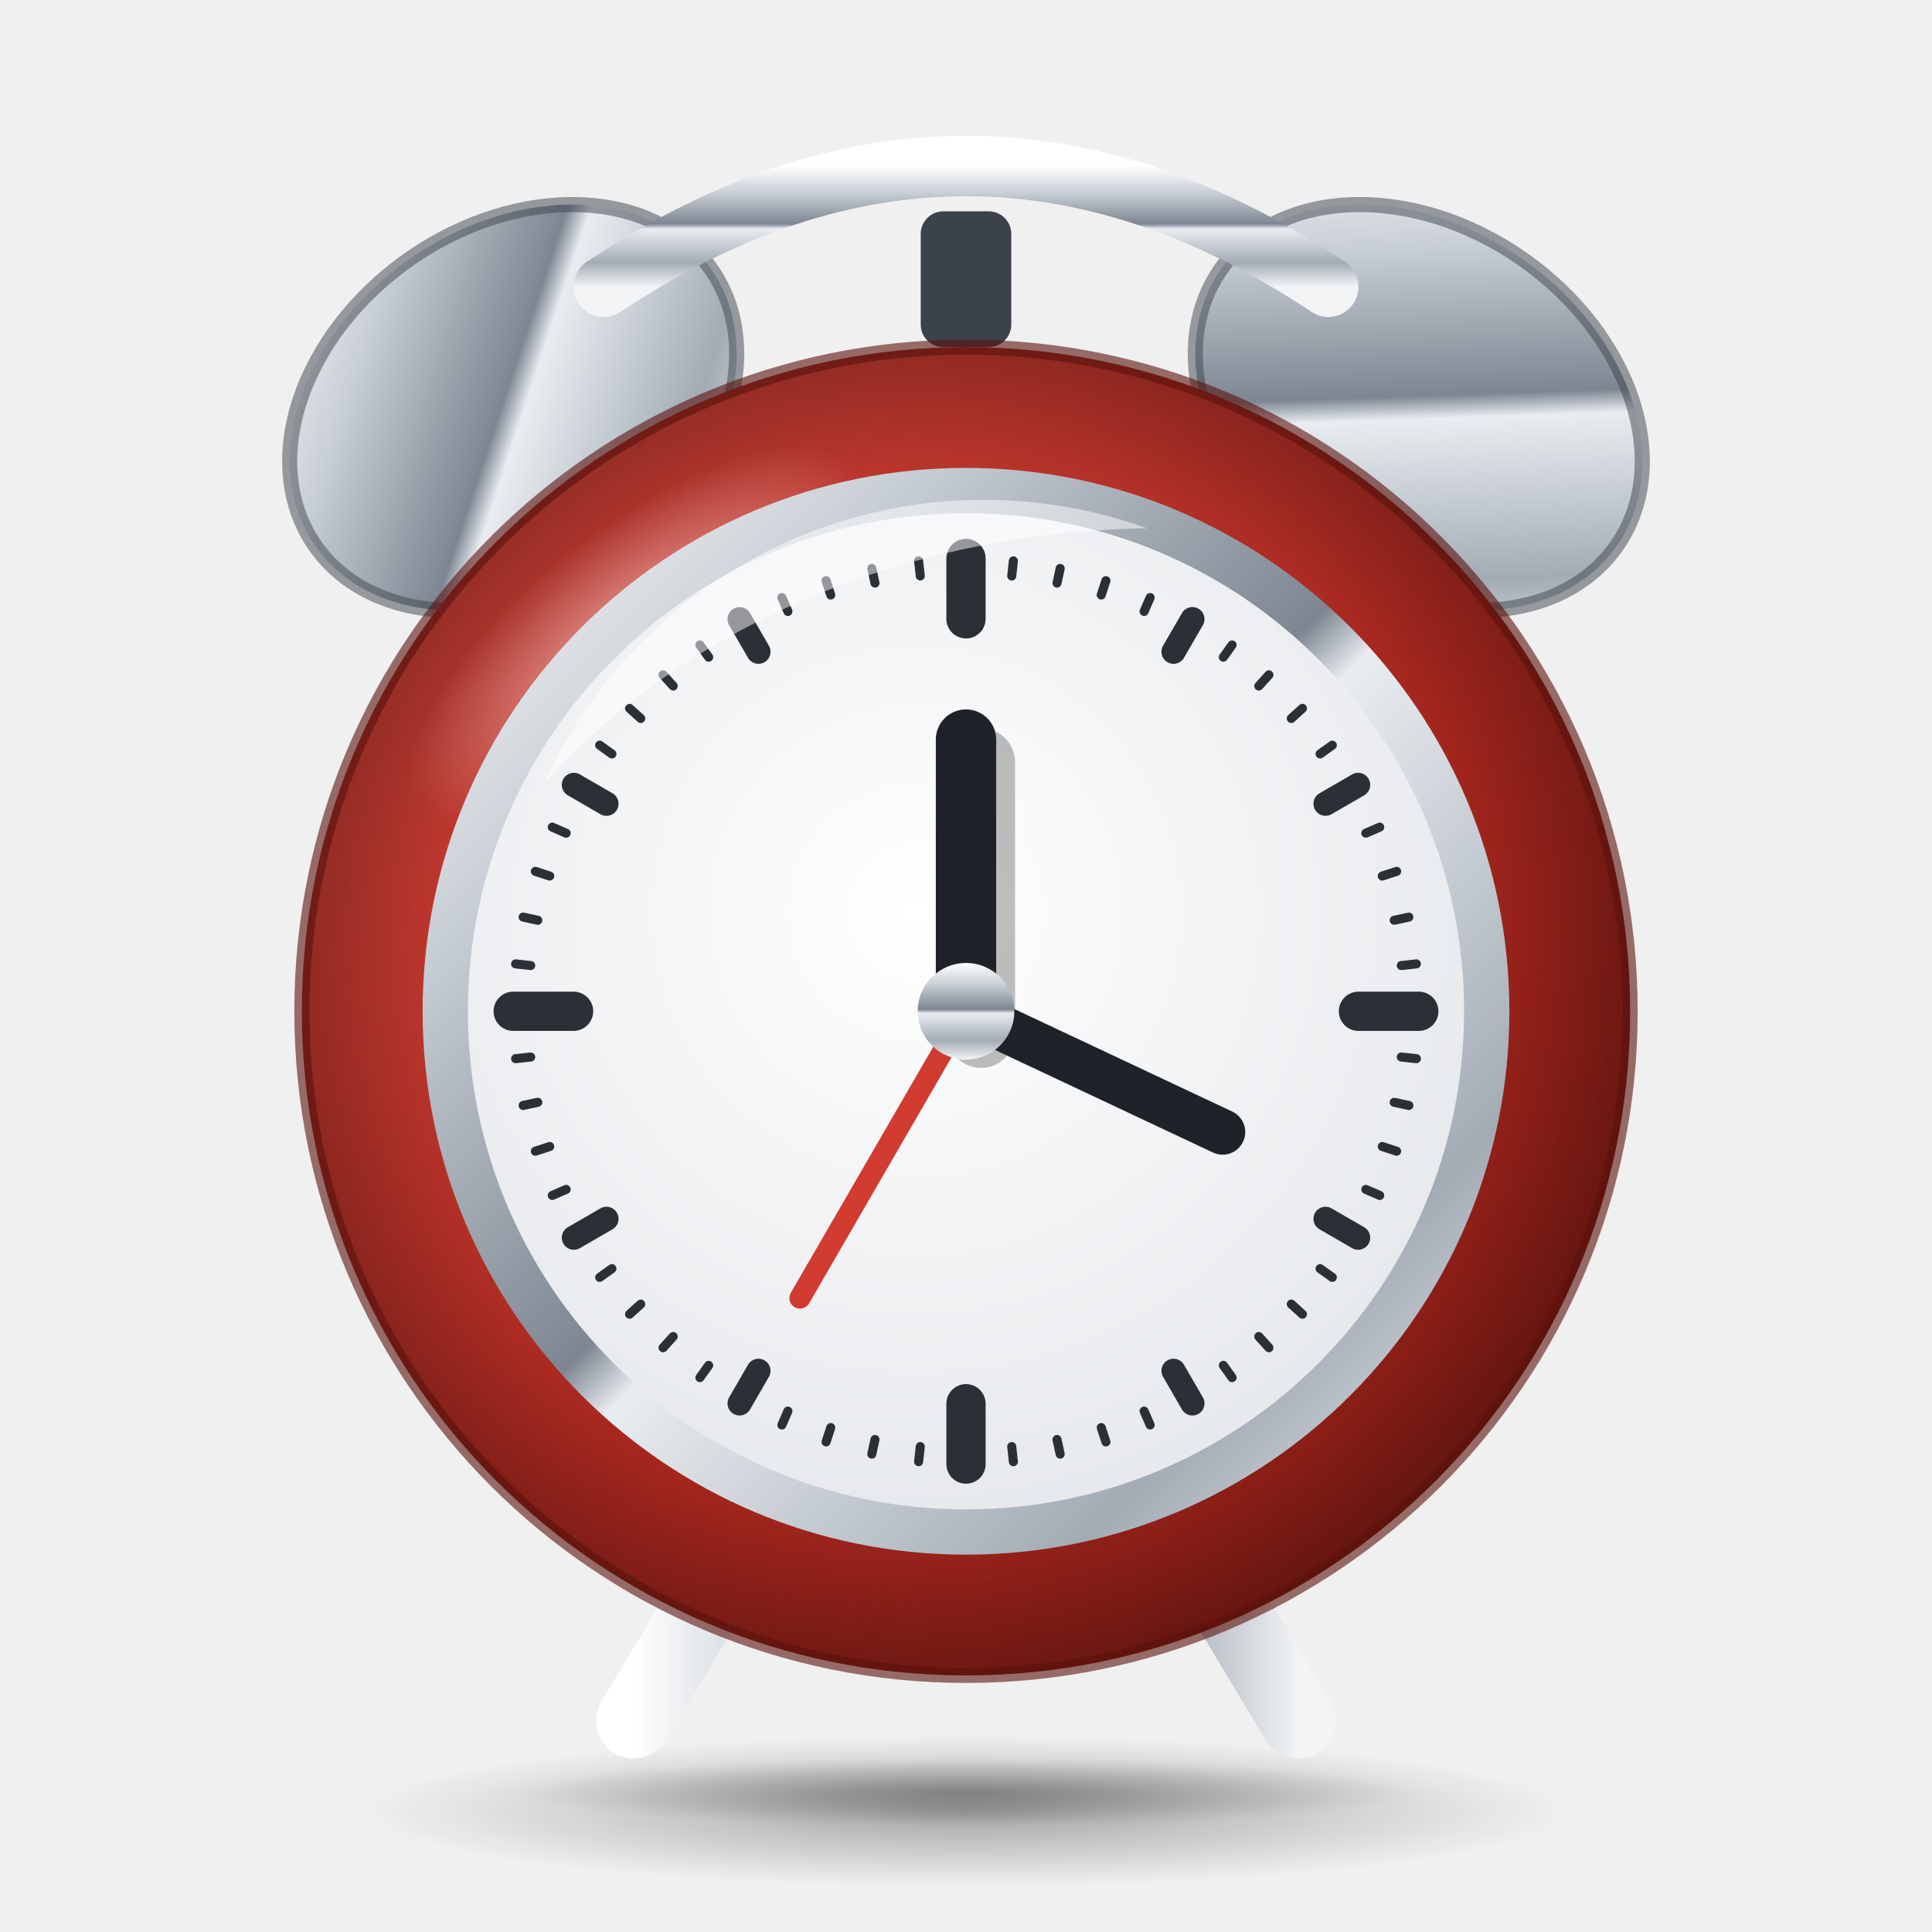
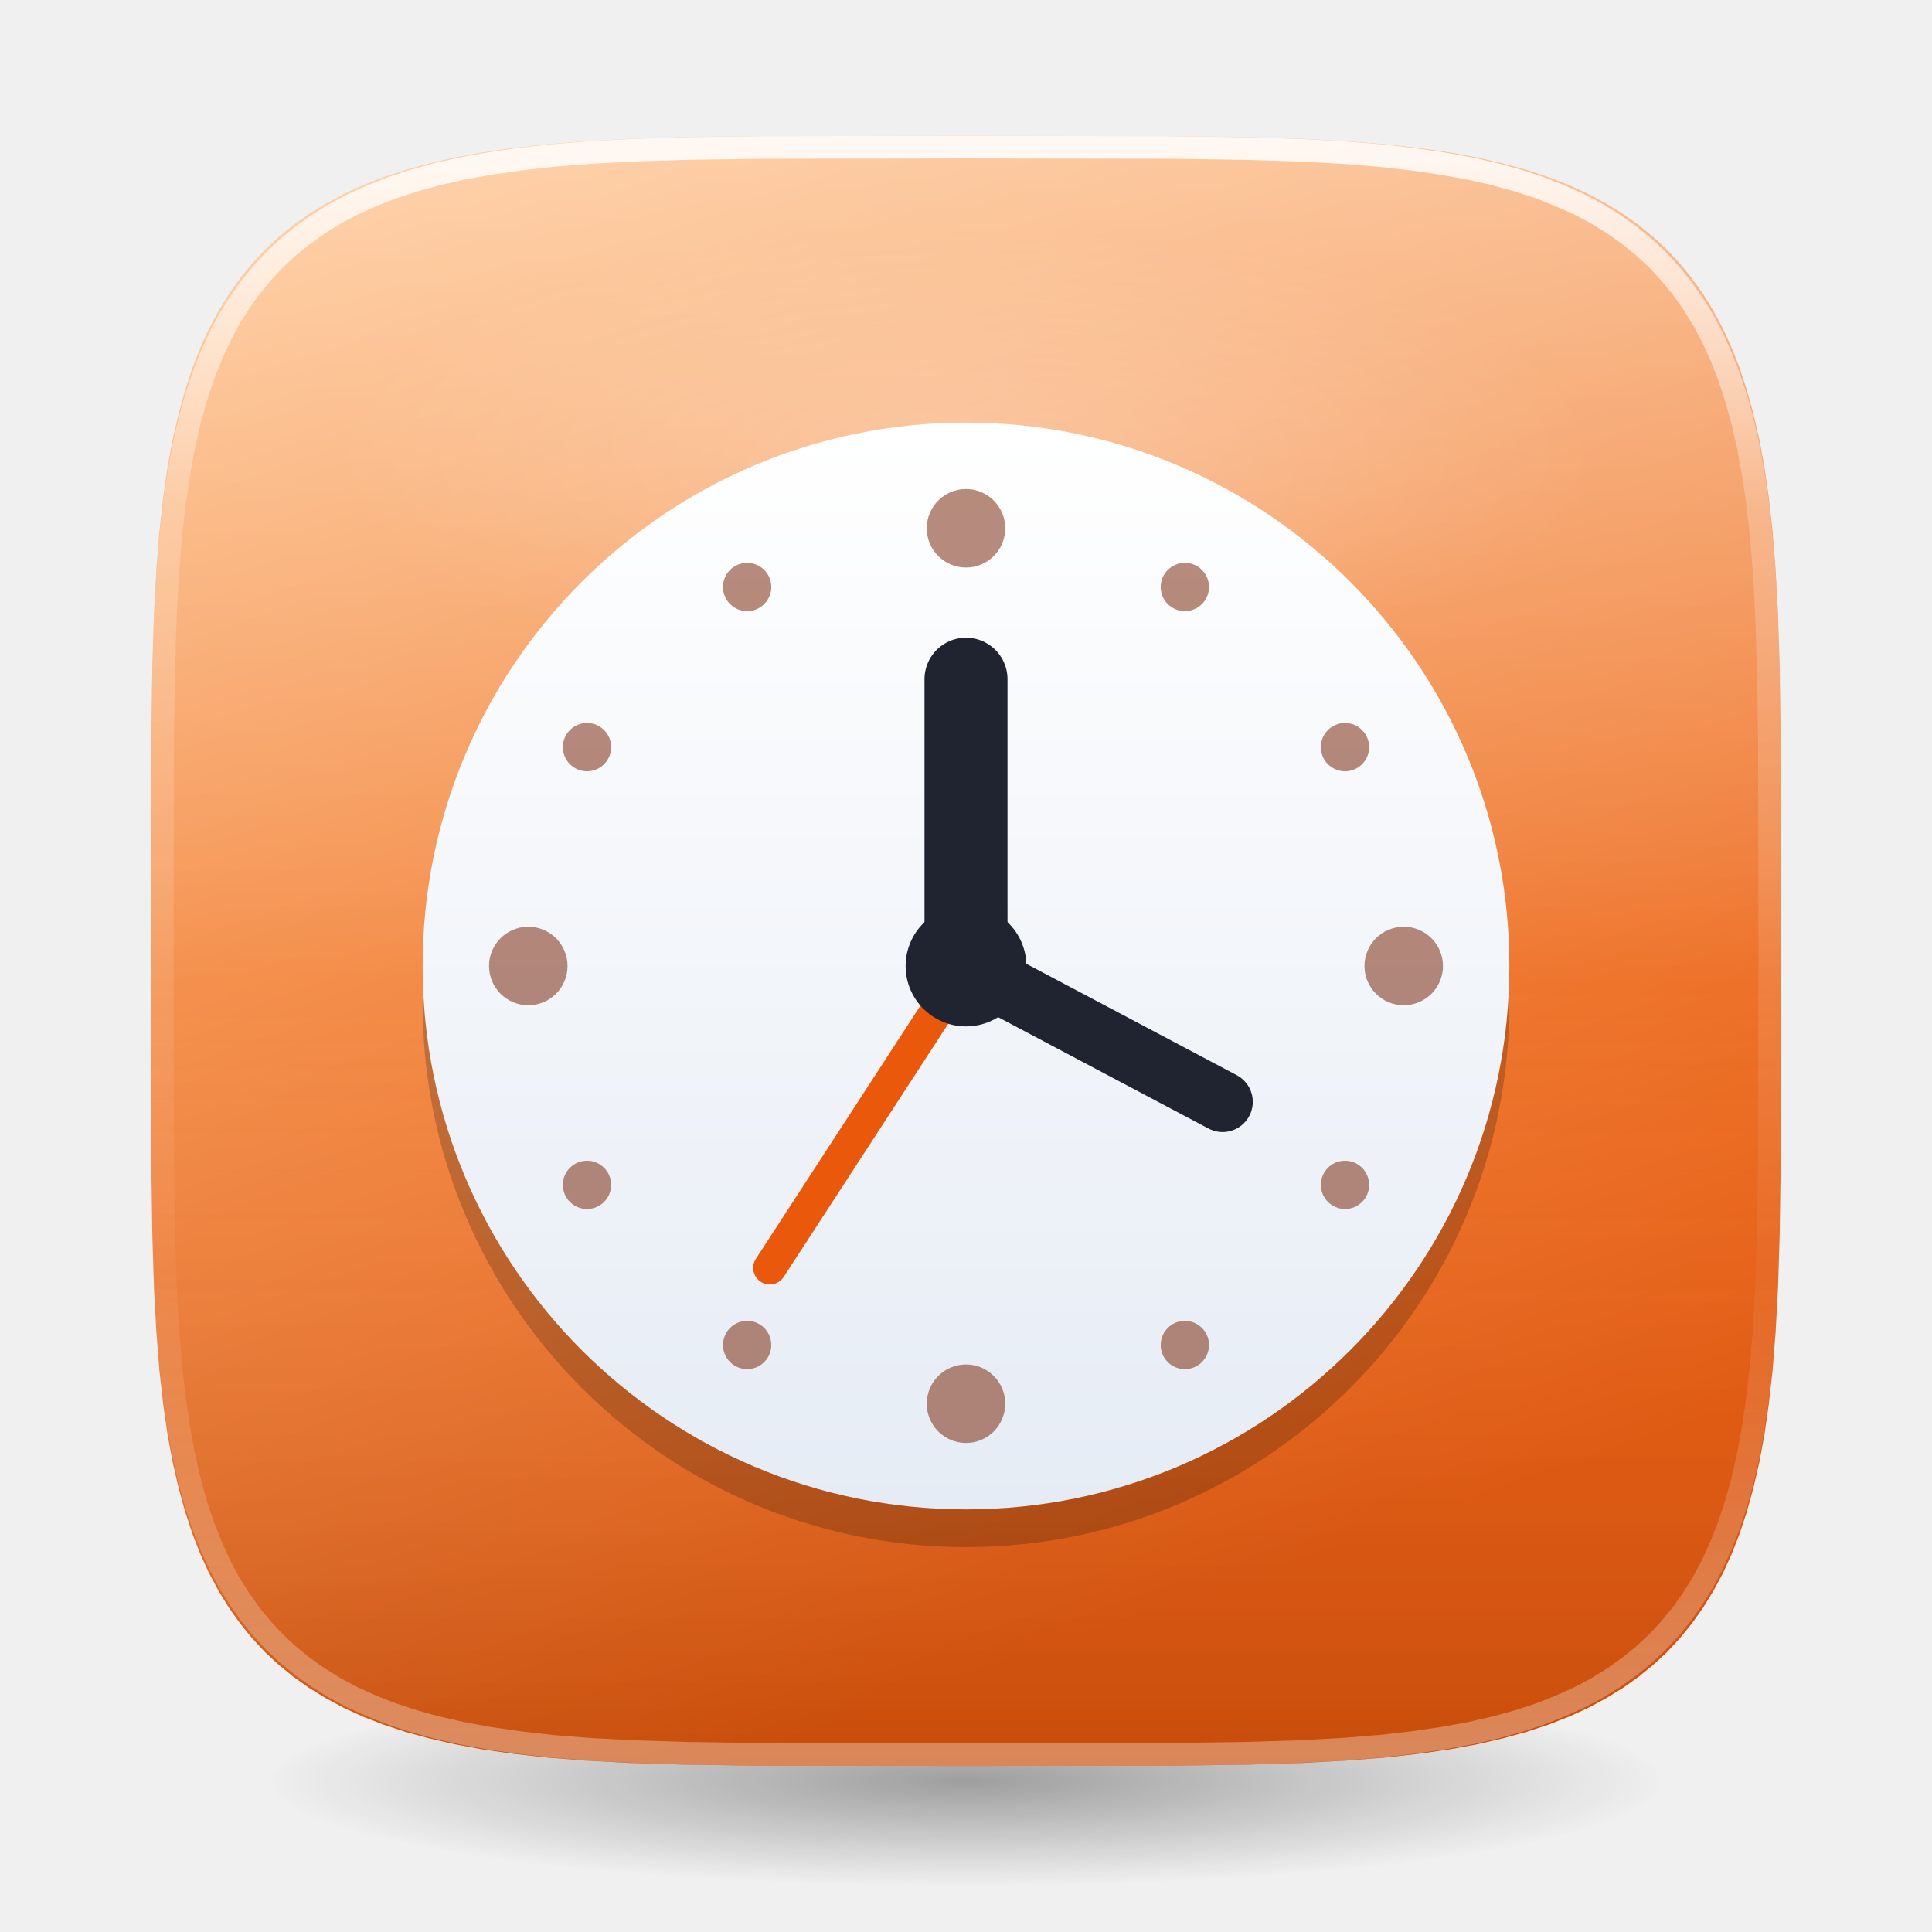
<svg xmlns="http://www.w3.org/2000/svg" viewBox="0 0 128 128" fill="none">
  <defs>
-     <radialGradient id="g1" cx="0.5" cy="0.5" r="0.5">
-       <stop offset="0" stop-color="#000000" stop-opacity="0.32" />
+     <radialGradient id="drop" cx="0.5" cy="0.5" r="0.5">
+       <stop offset="0" stop-color="#000000" stop-opacity="0.34" />
      <stop offset="1" stop-color="#000000" stop-opacity="0" />
    </radialGradient>
-     <radialGradient id="g2" cx="0.5" cy="0.5" r="0.5">
-       <stop offset="0" stop-color="#000000" stop-opacity="0.288" />
-       <stop offset="1" stop-color="#000000" stop-opacity="0" />
-     </radialGradient>
-     <linearGradient id="g3" x1="0" y1="0" x2="1" y2="1">
-       <stop offset="0" stop-color="#ffffff" />
-       <stop offset="0.22" stop-color="#c9cfd6" />
-       <stop offset="0.48" stop-color="#7d8692" />
-       <stop offset="0.52" stop-color="#e9edf1" />
-       <stop offset="0.8" stop-color="#a3abb5" />
-       <stop offset="1" stop-color="#f2f4f6" />
+     <linearGradient id="bg" x1="0" y1="0" x2="0.35" y2="1">
+       <stop offset="0" stop-color="#ffc187" />
+       <stop offset="1" stop-color="#e8590c" />
    </linearGradient>
-     <linearGradient id="g4" x1="0" y1="0" x2="0" y2="1">
-       <stop offset="0" stop-color="#ffffff" />
-       <stop offset="0.22" stop-color="#c9cfd6" />
-       <stop offset="0.48" stop-color="#7d8692" />
-       <stop offset="0.52" stop-color="#e9edf1" />
-       <stop offset="0.8" stop-color="#a3abb5" />
-       <stop offset="1" stop-color="#f2f4f6" />
+     <linearGradient id="gloss" x1="0" y1="0" x2="0" y2="1">
+       <stop offset="0" stop-color="#ffffff" stop-opacity="0.34" />
+       <stop offset="0.44" stop-color="#ffffff" stop-opacity="0.07" />
+       <stop offset="0.52" stop-color="#ffffff" stop-opacity="0" />
+       <stop offset="1" stop-color="#000000" stop-opacity="0.14" />
    </linearGradient>
-     <linearGradient id="g5" x1="0" y1="0" x2="1" y2="0">
-       <stop offset="0" stop-color="#ffffff" />
-       <stop offset="0.22" stop-color="#c9cfd6" />
-       <stop offset="0.48" stop-color="#7d8692" />
-       <stop offset="0.52" stop-color="#e9edf1" />
-       <stop offset="0.8" stop-color="#a3abb5" />
-       <stop offset="1" stop-color="#f2f4f6" />
-     </linearGradient>
-     <linearGradient id="g6" x1="0" y1="0" x2="1" y2="1">
-       <stop offset="0" stop-color="#e04a3f" />
-       <stop offset="0.55" stop-color="#b52a21" />
-       <stop offset="1" stop-color="#7d1912" />
-     </linearGradient>
-     <radialGradient id="g7" cx="0.5" cy="0.5" r="0.5">
-       <stop offset="0.75" stop-color="#000000" stop-opacity="0" />
-       <stop offset="1" stop-color="#000000" stop-opacity="0.3" />
-     </radialGradient>
-     <radialGradient id="g8" cx="0.5" cy="0.5" r="0.5">
-       <stop offset="0" stop-color="#ffffff" stop-opacity="0.5" />
+     <radialGradient id="glow" cx="0.5" cy="0.5" r="0.5">
+       <stop offset="0" stop-color="#ffffff" stop-opacity="0.22" />
      <stop offset="1" stop-color="#ffffff" stop-opacity="0" />
    </radialGradient>
-     <linearGradient id="g9" x1="0" y1="0" x2="1" y2="1">
+     <linearGradient id="rim" x1="0" y1="0" x2="0" y2="1">
+       <stop offset="0" stop-color="#ffffff" stop-opacity="0.85" />
+       <stop offset="0.22" stop-color="#ffffff" stop-opacity="0.22" />
+       <stop offset="0.7" stop-color="#ffffff" stop-opacity="0.04" />
+       <stop offset="1" stop-color="#ffffff" stop-opacity="0.32" />
+     </linearGradient>
+     <linearGradient id="gw" x1="0" y1="0" x2="0" y2="1">
      <stop offset="0" stop-color="#ffffff" />
-       <stop offset="0.22" stop-color="#c9cfd6" />
-       <stop offset="0.48" stop-color="#7d8692" />
-       <stop offset="0.52" stop-color="#e9edf1" />
-       <stop offset="0.8" stop-color="#a3abb5" />
-       <stop offset="1" stop-color="#f2f4f6" />
-     </linearGradient>
-     <radialGradient id="g10" cx="0.45" cy="0.4" r="0.7">
-       <stop offset="0" stop-color="#ffffff" />
-       <stop offset="1" stop-color="#e3e6ea" />
-     </radialGradient>
-     <linearGradient id="g11" x1="0" y1="0" x2="0" y2="1">
-       <stop offset="0" stop-color="#ffffff" />
-       <stop offset="0.22" stop-color="#c9cfd6" />
-       <stop offset="0.48" stop-color="#7d8692" />
-       <stop offset="0.52" stop-color="#e9edf1" />
-       <stop offset="0.8" stop-color="#a3abb5" />
-       <stop offset="1" stop-color="#f2f4f6" />
+       <stop offset="1" stop-color="#e6ecf5" />
    </linearGradient>
  </defs>
-   <ellipse cx="64" cy="120" rx="40" ry="5" fill="url(#g1)" />
-   <ellipse cx="64" cy="118.75" rx="30" ry="2.25" fill="url(#g2)" />
-   <ellipse cx="34" cy="27" rx="16" ry="12" fill="url(#g3)" transform="rotate(-35 34 27)" />
-   <ellipse cx="34" cy="27" rx="16" ry="12" stroke="#3b424b" stroke-opacity="0.5" stroke-width="1" transform="rotate(-35 34 27)" />
-   <ellipse cx="94" cy="27" rx="16" ry="12" fill="url(#g3)" transform="rotate(35 94 27)" />
-   <ellipse cx="94" cy="27" rx="16" ry="12" stroke="#3b424b" stroke-opacity="0.5" stroke-width="1" transform="rotate(35 94 27)" />
-   <path d="M40 19Q64 3 88 19" stroke="url(#g4)" stroke-width="4" stroke-linecap="round" />
-   <rect x="61" y="14" width="6" height="9" rx="1.5" fill="#3b424b" />
-   <path d="M42 114l6-10M86 114l-6-10" stroke="url(#g5)" stroke-width="5" stroke-linecap="round" />
-   <circle cx="64" cy="67" r="44" fill="url(#g6)" />
-   <circle cx="64" cy="67" r="44" fill="url(#g7)" />
-   <circle cx="64" cy="67" r="44" stroke="#5a110c" stroke-opacity="0.6" stroke-width="1" />
-   <ellipse cx="42" cy="42" rx="18" ry="7" fill="url(#g8)" transform="rotate(-38 42 42)" />
-   <circle cx="64" cy="67" r="36" fill="url(#g9)" />
-   <circle cx="64" cy="67" r="33" fill="url(#g10)" />
-   <path d="M94 67L90 67" stroke="#2b2f36" stroke-width="2.6" stroke-linecap="round" />
-   <path d="M93.84 70.14L92.84 70.03" stroke="#2b2f36" stroke-width="0.6" stroke-linecap="round" />
-   <path d="M93.34 73.24L92.37 73.03" stroke="#2b2f36" stroke-width="0.6" stroke-linecap="round" />
-   <path d="M92.53 76.27L91.58 75.96" stroke="#2b2f36" stroke-width="0.6" stroke-linecap="round" />
-   <path d="M91.41 79.2L90.49 78.8" stroke="#2b2f36" stroke-width="0.6" stroke-linecap="round" />
-   <path d="M89.98 82L87.82 80.75" stroke="#2b2f36" stroke-width="1.6" stroke-linecap="round" />
-   <path d="M88.27 84.63L87.46 84.05" stroke="#2b2f36" stroke-width="0.6" stroke-linecap="round" />
-   <path d="M86.29 87.07L85.55 86.4" stroke="#2b2f36" stroke-width="0.6" stroke-linecap="round" />
-   <path d="M84.07 89.29L83.4 88.55" stroke="#2b2f36" stroke-width="0.6" stroke-linecap="round" />
-   <path d="M81.63 91.27L81.05 90.46" stroke="#2b2f36" stroke-width="0.6" stroke-linecap="round" />
-   <path d="M79 92.98L77.75 90.82" stroke="#2b2f36" stroke-width="1.6" stroke-linecap="round" />
-   <path d="M76.2 94.41L75.8 93.49" stroke="#2b2f36" stroke-width="0.6" stroke-linecap="round" />
-   <path d="M73.27 95.53L72.96 94.58" stroke="#2b2f36" stroke-width="0.6" stroke-linecap="round" />
-   <path d="M70.24 96.34L70.03 95.37" stroke="#2b2f36" stroke-width="0.6" stroke-linecap="round" />
-   <path d="M67.14 96.84L67.03 95.84" stroke="#2b2f36" stroke-width="0.6" stroke-linecap="round" />
-   <path d="M64 97L64 93" stroke="#2b2f36" stroke-width="2.6" stroke-linecap="round" />
-   <path d="M60.86 96.84L60.97 95.84" stroke="#2b2f36" stroke-width="0.6" stroke-linecap="round" />
-   <path d="M57.76 96.34L57.97 95.37" stroke="#2b2f36" stroke-width="0.6" stroke-linecap="round" />
-   <path d="M54.73 95.53L55.04 94.58" stroke="#2b2f36" stroke-width="0.6" stroke-linecap="round" />
-   <path d="M51.8 94.41L52.2 93.49" stroke="#2b2f36" stroke-width="0.6" stroke-linecap="round" />
-   <path d="M49 92.98L50.25 90.82" stroke="#2b2f36" stroke-width="1.6" stroke-linecap="round" />
-   <path d="M46.37 91.27L46.95 90.46" stroke="#2b2f36" stroke-width="0.6" stroke-linecap="round" />
-   <path d="M43.93 89.29L44.6 88.55" stroke="#2b2f36" stroke-width="0.6" stroke-linecap="round" />
-   <path d="M41.71 87.07L42.45 86.4" stroke="#2b2f36" stroke-width="0.6" stroke-linecap="round" />
-   <path d="M39.73 84.63L40.54 84.05" stroke="#2b2f36" stroke-width="0.6" stroke-linecap="round" />
-   <path d="M38.02 82L40.18 80.75" stroke="#2b2f36" stroke-width="1.6" stroke-linecap="round" />
-   <path d="M36.59 79.2L37.51 78.8" stroke="#2b2f36" stroke-width="0.6" stroke-linecap="round" />
-   <path d="M35.47 76.27L36.42 75.96" stroke="#2b2f36" stroke-width="0.6" stroke-linecap="round" />
-   <path d="M34.66 73.24L35.63 73.03" stroke="#2b2f36" stroke-width="0.6" stroke-linecap="round" />
-   <path d="M34.16 70.14L35.16 70.03" stroke="#2b2f36" stroke-width="0.6" stroke-linecap="round" />
-   <path d="M34 67L38 67" stroke="#2b2f36" stroke-width="2.6" stroke-linecap="round" />
-   <path d="M34.16 63.86L35.16 63.97" stroke="#2b2f36" stroke-width="0.6" stroke-linecap="round" />
-   <path d="M34.66 60.76L35.63 60.97" stroke="#2b2f36" stroke-width="0.6" stroke-linecap="round" />
-   <path d="M35.47 57.73L36.42 58.04" stroke="#2b2f36" stroke-width="0.6" stroke-linecap="round" />
-   <path d="M36.59 54.8L37.51 55.2" stroke="#2b2f36" stroke-width="0.6" stroke-linecap="round" />
-   <path d="M38.02 52L40.18 53.25" stroke="#2b2f36" stroke-width="1.6" stroke-linecap="round" />
-   <path d="M39.73 49.37L40.54 49.95" stroke="#2b2f36" stroke-width="0.6" stroke-linecap="round" />
-   <path d="M41.71 46.93L42.45 47.6" stroke="#2b2f36" stroke-width="0.6" stroke-linecap="round" />
-   <path d="M43.93 44.71L44.6 45.45" stroke="#2b2f36" stroke-width="0.6" stroke-linecap="round" />
-   <path d="M46.37 42.73L46.95 43.54" stroke="#2b2f36" stroke-width="0.6" stroke-linecap="round" />
-   <path d="M49 41.02L50.25 43.18" stroke="#2b2f36" stroke-width="1.6" stroke-linecap="round" />
-   <path d="M51.8 39.59L52.2 40.51" stroke="#2b2f36" stroke-width="0.6" stroke-linecap="round" />
-   <path d="M54.73 38.47L55.04 39.42" stroke="#2b2f36" stroke-width="0.6" stroke-linecap="round" />
-   <path d="M57.76 37.66L57.97 38.63" stroke="#2b2f36" stroke-width="0.6" stroke-linecap="round" />
-   <path d="M60.86 37.16L60.97 38.16" stroke="#2b2f36" stroke-width="0.6" stroke-linecap="round" />
-   <path d="M64 37L64 41" stroke="#2b2f36" stroke-width="2.6" stroke-linecap="round" />
-   <path d="M67.14 37.16L67.03 38.16" stroke="#2b2f36" stroke-width="0.6" stroke-linecap="round" />
-   <path d="M70.24 37.66L70.03 38.63" stroke="#2b2f36" stroke-width="0.6" stroke-linecap="round" />
-   <path d="M73.27 38.47L72.96 39.42" stroke="#2b2f36" stroke-width="0.6" stroke-linecap="round" />
-   <path d="M76.2 39.59L75.8 40.51" stroke="#2b2f36" stroke-width="0.6" stroke-linecap="round" />
-   <path d="M79 41.02L77.75 43.18" stroke="#2b2f36" stroke-width="1.6" stroke-linecap="round" />
-   <path d="M81.63 42.73L81.05 43.54" stroke="#2b2f36" stroke-width="0.6" stroke-linecap="round" />
-   <path d="M84.07 44.71L83.4 45.45" stroke="#2b2f36" stroke-width="0.6" stroke-linecap="round" />
-   <path d="M86.29 46.93L85.55 47.6" stroke="#2b2f36" stroke-width="0.6" stroke-linecap="round" />
-   <path d="M88.27 49.37L87.46 49.95" stroke="#2b2f36" stroke-width="0.6" stroke-linecap="round" />
-   <path d="M89.98 52L87.82 53.25" stroke="#2b2f36" stroke-width="1.6" stroke-linecap="round" />
-   <path d="M91.41 54.8L90.49 55.2" stroke="#2b2f36" stroke-width="0.6" stroke-linecap="round" />
-   <path d="M92.53 57.73L91.58 58.04" stroke="#2b2f36" stroke-width="0.6" stroke-linecap="round" />
-   <path d="M93.34 60.76L92.37 60.97" stroke="#2b2f36" stroke-width="0.6" stroke-linecap="round" />
-   <path d="M93.84 63.86L92.84 63.97" stroke="#2b2f36" stroke-width="0.6" stroke-linecap="round" />
-   <path d="M64 67V49" stroke="#000000" stroke-opacity="0.25" stroke-width="4.5" stroke-linecap="round" transform="translate(1 1.5)" />
-   <path d="M64 67V49" stroke="#1f2329" stroke-width="4" stroke-linecap="round" />
-   <path d="M64 67l17 8" stroke="#1f2329" stroke-width="3" stroke-linecap="round" />
-   <path d="M64 67l-11 19" stroke="#d13b30" stroke-width="1.4" stroke-linecap="round" />
-   <circle cx="64" cy="67" r="3.2" fill="url(#g11)" />
-   <path d="M36 52a32 32 0 0 1 40-17 50 40 0 0 0-40 17z" fill="#ffffff" fill-opacity="0.5" />
+   <ellipse cx="64" cy="118" rx="46" ry="7" fill="url(#drop)" />
+   <path d="M118.00 63.00 L117.98 76.83 L117.91 81.69 L117.80 85.28 L117.64 88.22 L117.44 90.76 L117.19 93.00 L116.90 95.03 L116.56 96.87 L116.17 98.56 L115.74 100.13 L115.26 101.59 L114.73 102.95 L114.15 104.22 L113.51 105.41 L112.83 106.52 L112.09 107.56 L111.30 108.53 L110.45 109.45 L109.53 110.30 L108.56 111.09 L107.52 111.83 L106.41 112.51 L105.22 113.15 L103.95 113.73 L102.59 114.26 L101.13 114.74 L99.56 115.17 L97.87 115.56 L96.03 115.90 L94.00 116.19 L91.76 116.44 L89.22 116.64 L86.28 116.80 L82.69 116.91 L77.83 116.98 L64.00 117.00 L50.17 116.98 L45.31 116.91 L41.72 116.80 L38.78 116.64 L36.24 116.44 L34.00 116.19 L31.97 115.90 L30.13 115.56 L28.44 115.17 L26.87 114.74 L25.41 114.26 L24.05 113.73 L22.78 113.15 L21.59 112.51 L20.48 111.83 L19.44 111.09 L18.47 110.30 L17.55 109.45 L16.70 108.53 L15.91 107.56 L15.17 106.52 L14.49 105.41 L13.85 104.22 L13.27 102.95 L12.74 101.59 L12.26 100.13 L11.83 98.56 L11.44 96.87 L11.10 95.03 L10.81 93.00 L10.56 90.76 L10.36 88.22 L10.20 85.28 L10.09 81.69 L10.02 76.83 L10.00 63.00 L10.02 49.17 L10.09 44.31 L10.20 40.72 L10.36 37.78 L10.56 35.24 L10.81 33.00 L11.10 30.97 L11.44 29.13 L11.83 27.44 L12.26 25.87 L12.74 24.41 L13.27 23.05 L13.85 21.78 L14.49 20.59 L15.17 19.48 L15.91 18.44 L16.70 17.47 L17.55 16.55 L18.47 15.70 L19.44 14.91 L20.48 14.17 L21.59 13.49 L22.78 12.85 L24.05 12.27 L25.41 11.74 L26.87 11.26 L28.44 10.83 L30.13 10.44 L31.97 10.10 L34.00 9.81 L36.24 9.56 L38.78 9.36 L41.72 9.20 L45.31 9.09 L50.17 9.02 L64.00 9.00 L77.83 9.02 L82.69 9.09 L86.28 9.20 L89.22 9.36 L91.76 9.56 L94.00 9.81 L96.03 10.10 L97.87 10.44 L99.56 10.83 L101.13 11.26 L102.59 11.74 L103.95 12.27 L105.22 12.85 L106.41 13.49 L107.52 14.17 L108.56 14.91 L109.53 15.70 L110.45 16.55 L111.30 17.47 L112.09 18.44 L112.83 19.48 L113.51 20.59 L114.15 21.78 L114.73 23.05 L115.26 24.41 L115.74 25.87 L116.17 27.44 L116.56 29.13 L116.90 30.97 L117.19 33.00 L117.44 35.24 L117.64 37.78 L117.80 40.72 L117.91 44.31 L117.98 49.17 Z" fill="url(#bg)" />
+   <path d="M118.00 63.00 L117.98 76.83 L117.91 81.69 L117.80 85.28 L117.64 88.22 L117.44 90.76 L117.19 93.00 L116.90 95.03 L116.56 96.87 L116.17 98.56 L115.74 100.13 L115.26 101.59 L114.73 102.95 L114.15 104.22 L113.51 105.41 L112.83 106.52 L112.09 107.56 L111.30 108.53 L110.45 109.45 L109.53 110.30 L108.56 111.09 L107.52 111.83 L106.41 112.51 L105.22 113.15 L103.95 113.73 L102.59 114.26 L101.13 114.74 L99.56 115.17 L97.87 115.56 L96.03 115.90 L94.00 116.19 L91.76 116.44 L89.22 116.64 L86.28 116.80 L82.69 116.91 L77.83 116.98 L64.00 117.00 L50.17 116.98 L45.31 116.91 L41.72 116.80 L38.78 116.64 L36.24 116.44 L34.00 116.19 L31.97 115.90 L30.13 115.56 L28.44 115.17 L26.87 114.74 L25.41 114.26 L24.05 113.73 L22.78 113.15 L21.59 112.51 L20.48 111.83 L19.44 111.09 L18.47 110.30 L17.55 109.45 L16.70 108.53 L15.91 107.56 L15.17 106.52 L14.49 105.41 L13.85 104.22 L13.27 102.95 L12.74 101.59 L12.26 100.13 L11.83 98.56 L11.44 96.87 L11.10 95.03 L10.81 93.00 L10.56 90.76 L10.36 88.22 L10.20 85.28 L10.09 81.69 L10.02 76.83 L10.00 63.00 L10.02 49.17 L10.09 44.31 L10.20 40.72 L10.36 37.78 L10.56 35.24 L10.81 33.00 L11.10 30.97 L11.44 29.13 L11.83 27.44 L12.26 25.87 L12.74 24.41 L13.27 23.05 L13.85 21.78 L14.49 20.59 L15.17 19.48 L15.91 18.44 L16.70 17.47 L17.55 16.55 L18.47 15.70 L19.44 14.91 L20.48 14.17 L21.59 13.49 L22.78 12.85 L24.05 12.27 L25.41 11.74 L26.87 11.26 L28.44 10.83 L30.13 10.44 L31.97 10.10 L34.00 9.81 L36.24 9.56 L38.78 9.36 L41.72 9.20 L45.31 9.09 L50.17 9.02 L64.00 9.00 L77.83 9.02 L82.69 9.09 L86.28 9.20 L89.22 9.36 L91.76 9.56 L94.00 9.81 L96.03 10.10 L97.87 10.44 L99.56 10.83 L101.13 11.26 L102.59 11.74 L103.95 12.27 L105.22 12.85 L106.41 13.49 L107.52 14.17 L108.56 14.91 L109.53 15.70 L110.45 16.55 L111.30 17.47 L112.09 18.44 L112.83 19.48 L113.51 20.59 L114.15 21.78 L114.73 23.05 L115.26 24.41 L115.74 25.87 L116.17 27.44 L116.56 29.13 L116.90 30.97 L117.19 33.00 L117.44 35.24 L117.64 37.78 L117.80 40.72 L117.91 44.31 L117.98 49.17 Z" fill="url(#gloss)" />
+   <ellipse cx="64" cy="30" rx="42" ry="15" fill="url(#glow)" />
+   <g transform="translate(0 2.5)" opacity="0.2">
+     <circle cx="64" cy="64" r="36" fill="#000000" />
+     <circle cx="93.00" cy="64.00" r="2.6" fill="#000000" fill-opacity="0.55" />
+     <circle cx="89.11" cy="78.50" r="1.6" fill="#000000" fill-opacity="0.55" />
+     <circle cx="78.50" cy="89.11" r="1.6" fill="#000000" fill-opacity="0.55" />
+     <circle cx="64.00" cy="93.00" r="2.6" fill="#000000" fill-opacity="0.55" />
+     <circle cx="49.50" cy="89.11" r="1.6" fill="#000000" fill-opacity="0.55" />
+     <circle cx="38.89" cy="78.50" r="1.6" fill="#000000" fill-opacity="0.55" />
+     <circle cx="35.00" cy="64.00" r="2.6" fill="#000000" fill-opacity="0.55" />
+     <circle cx="38.89" cy="49.50" r="1.6" fill="#000000" fill-opacity="0.55" />
+     <circle cx="49.50" cy="38.89" r="1.6" fill="#000000" fill-opacity="0.55" />
+     <circle cx="64.00" cy="35.00" r="2.6" fill="#000000" fill-opacity="0.55" />
+     <circle cx="78.50" cy="38.89" r="1.6" fill="#000000" fill-opacity="0.55" />
+     <circle cx="89.11" cy="49.50" r="1.6" fill="#000000" fill-opacity="0.55" />
+     <path d="M64 64V45" stroke="#000000" stroke-width="5.5" stroke-linecap="round" />
+     <path d="M64 64l17 9" stroke="#000000" stroke-width="4" stroke-linecap="round" />
+     <path d="M64 64L51 84" stroke="#000000" stroke-width="2.2" stroke-linecap="round" />
+     <circle cx="64" cy="64" r="4" fill="#000000" />
+   </g>
+   <circle cx="64" cy="64" r="36" fill="url(#gw)" />
+   <circle cx="93.00" cy="64.00" r="2.6" fill="#7c2d12" fill-opacity="0.55" />
+   <circle cx="89.11" cy="78.50" r="1.6" fill="#7c2d12" fill-opacity="0.55" />
+   <circle cx="78.50" cy="89.11" r="1.6" fill="#7c2d12" fill-opacity="0.55" />
+   <circle cx="64.00" cy="93.00" r="2.6" fill="#7c2d12" fill-opacity="0.55" />
+   <circle cx="49.50" cy="89.11" r="1.6" fill="#7c2d12" fill-opacity="0.55" />
+   <circle cx="38.89" cy="78.50" r="1.6" fill="#7c2d12" fill-opacity="0.55" />
+   <circle cx="35.00" cy="64.00" r="2.6" fill="#7c2d12" fill-opacity="0.55" />
+   <circle cx="38.89" cy="49.50" r="1.6" fill="#7c2d12" fill-opacity="0.55" />
+   <circle cx="49.50" cy="38.89" r="1.6" fill="#7c2d12" fill-opacity="0.55" />
+   <circle cx="64.00" cy="35.00" r="2.6" fill="#7c2d12" fill-opacity="0.55" />
+   <circle cx="78.50" cy="38.89" r="1.6" fill="#7c2d12" fill-opacity="0.55" />
+   <circle cx="89.11" cy="49.50" r="1.6" fill="#7c2d12" fill-opacity="0.55" />
+   <path d="M64 64V45" stroke="#1f2430" stroke-width="5.5" stroke-linecap="round" />
+   <path d="M64 64l17 9" stroke="#1f2430" stroke-width="4" stroke-linecap="round" />
+   <path d="M64 64L51 84" stroke="#ea580c" stroke-width="2.2" stroke-linecap="round" />
+   <circle cx="64" cy="64" r="4" fill="#1f2430" />
+   <path d="M117.25 63.00 L117.23 76.64 L117.16 81.43 L117.05 84.97 L116.90 87.87 L116.70 90.37 L116.45 92.59 L116.16 94.58 L115.83 96.40 L115.45 98.07 L115.02 99.62 L114.55 101.05 L114.02 102.39 L113.45 103.65 L112.83 104.82 L112.15 105.91 L111.42 106.94 L110.64 107.90 L109.80 108.80 L108.90 109.64 L107.94 110.42 L106.91 111.15 L105.82 111.83 L104.65 112.45 L103.39 113.02 L102.05 113.55 L100.62 114.02 L99.07 114.45 L97.40 114.83 L95.58 115.16 L93.59 115.45 L91.37 115.70 L88.87 115.90 L85.97 116.05 L82.43 116.16 L77.64 116.23 L64.00 116.25 L50.36 116.23 L45.57 116.16 L42.03 116.05 L39.13 115.90 L36.63 115.70 L34.41 115.45 L32.42 115.16 L30.60 114.83 L28.93 114.45 L27.38 114.02 L25.95 113.55 L24.61 113.02 L23.35 112.45 L22.18 111.83 L21.09 111.15 L20.06 110.42 L19.10 109.64 L18.20 108.80 L17.36 107.90 L16.58 106.94 L15.85 105.91 L15.17 104.82 L14.55 103.65 L13.98 102.39 L13.45 101.05 L12.98 99.62 L12.55 98.07 L12.17 96.40 L11.84 94.58 L11.55 92.59 L11.30 90.37 L11.10 87.87 L10.95 84.97 L10.84 81.43 L10.77 76.64 L10.75 63.00 L10.77 49.36 L10.84 44.57 L10.95 41.03 L11.10 38.13 L11.30 35.63 L11.55 33.41 L11.84 31.42 L12.17 29.60 L12.55 27.93 L12.98 26.38 L13.45 24.95 L13.98 23.61 L14.55 22.35 L15.17 21.18 L15.85 20.09 L16.58 19.06 L17.36 18.10 L18.20 17.20 L19.10 16.36 L20.06 15.58 L21.09 14.85 L22.18 14.17 L23.35 13.55 L24.61 12.98 L25.95 12.45 L27.38 11.98 L28.93 11.55 L30.60 11.17 L32.42 10.84 L34.41 10.55 L36.63 10.30 L39.13 10.10 L42.03 9.95 L45.57 9.84 L50.36 9.77 L64.00 9.75 L77.64 9.77 L82.43 9.84 L85.97 9.95 L88.87 10.10 L91.37 10.30 L93.59 10.55 L95.58 10.84 L97.40 11.17 L99.07 11.55 L100.62 11.98 L102.05 12.45 L103.39 12.98 L104.65 13.55 L105.82 14.17 L106.91 14.85 L107.94 15.58 L108.90 16.36 L109.80 17.20 L110.64 18.10 L111.42 19.06 L112.15 20.09 L112.83 21.18 L113.45 22.35 L114.02 23.61 L114.55 24.95 L115.02 26.38 L115.45 27.93 L115.83 29.60 L116.16 31.42 L116.45 33.41 L116.70 35.63 L116.90 38.13 L117.05 41.03 L117.16 44.57 L117.23 49.36 Z" stroke="url(#rim)" stroke-width="1.5" />
</svg>
